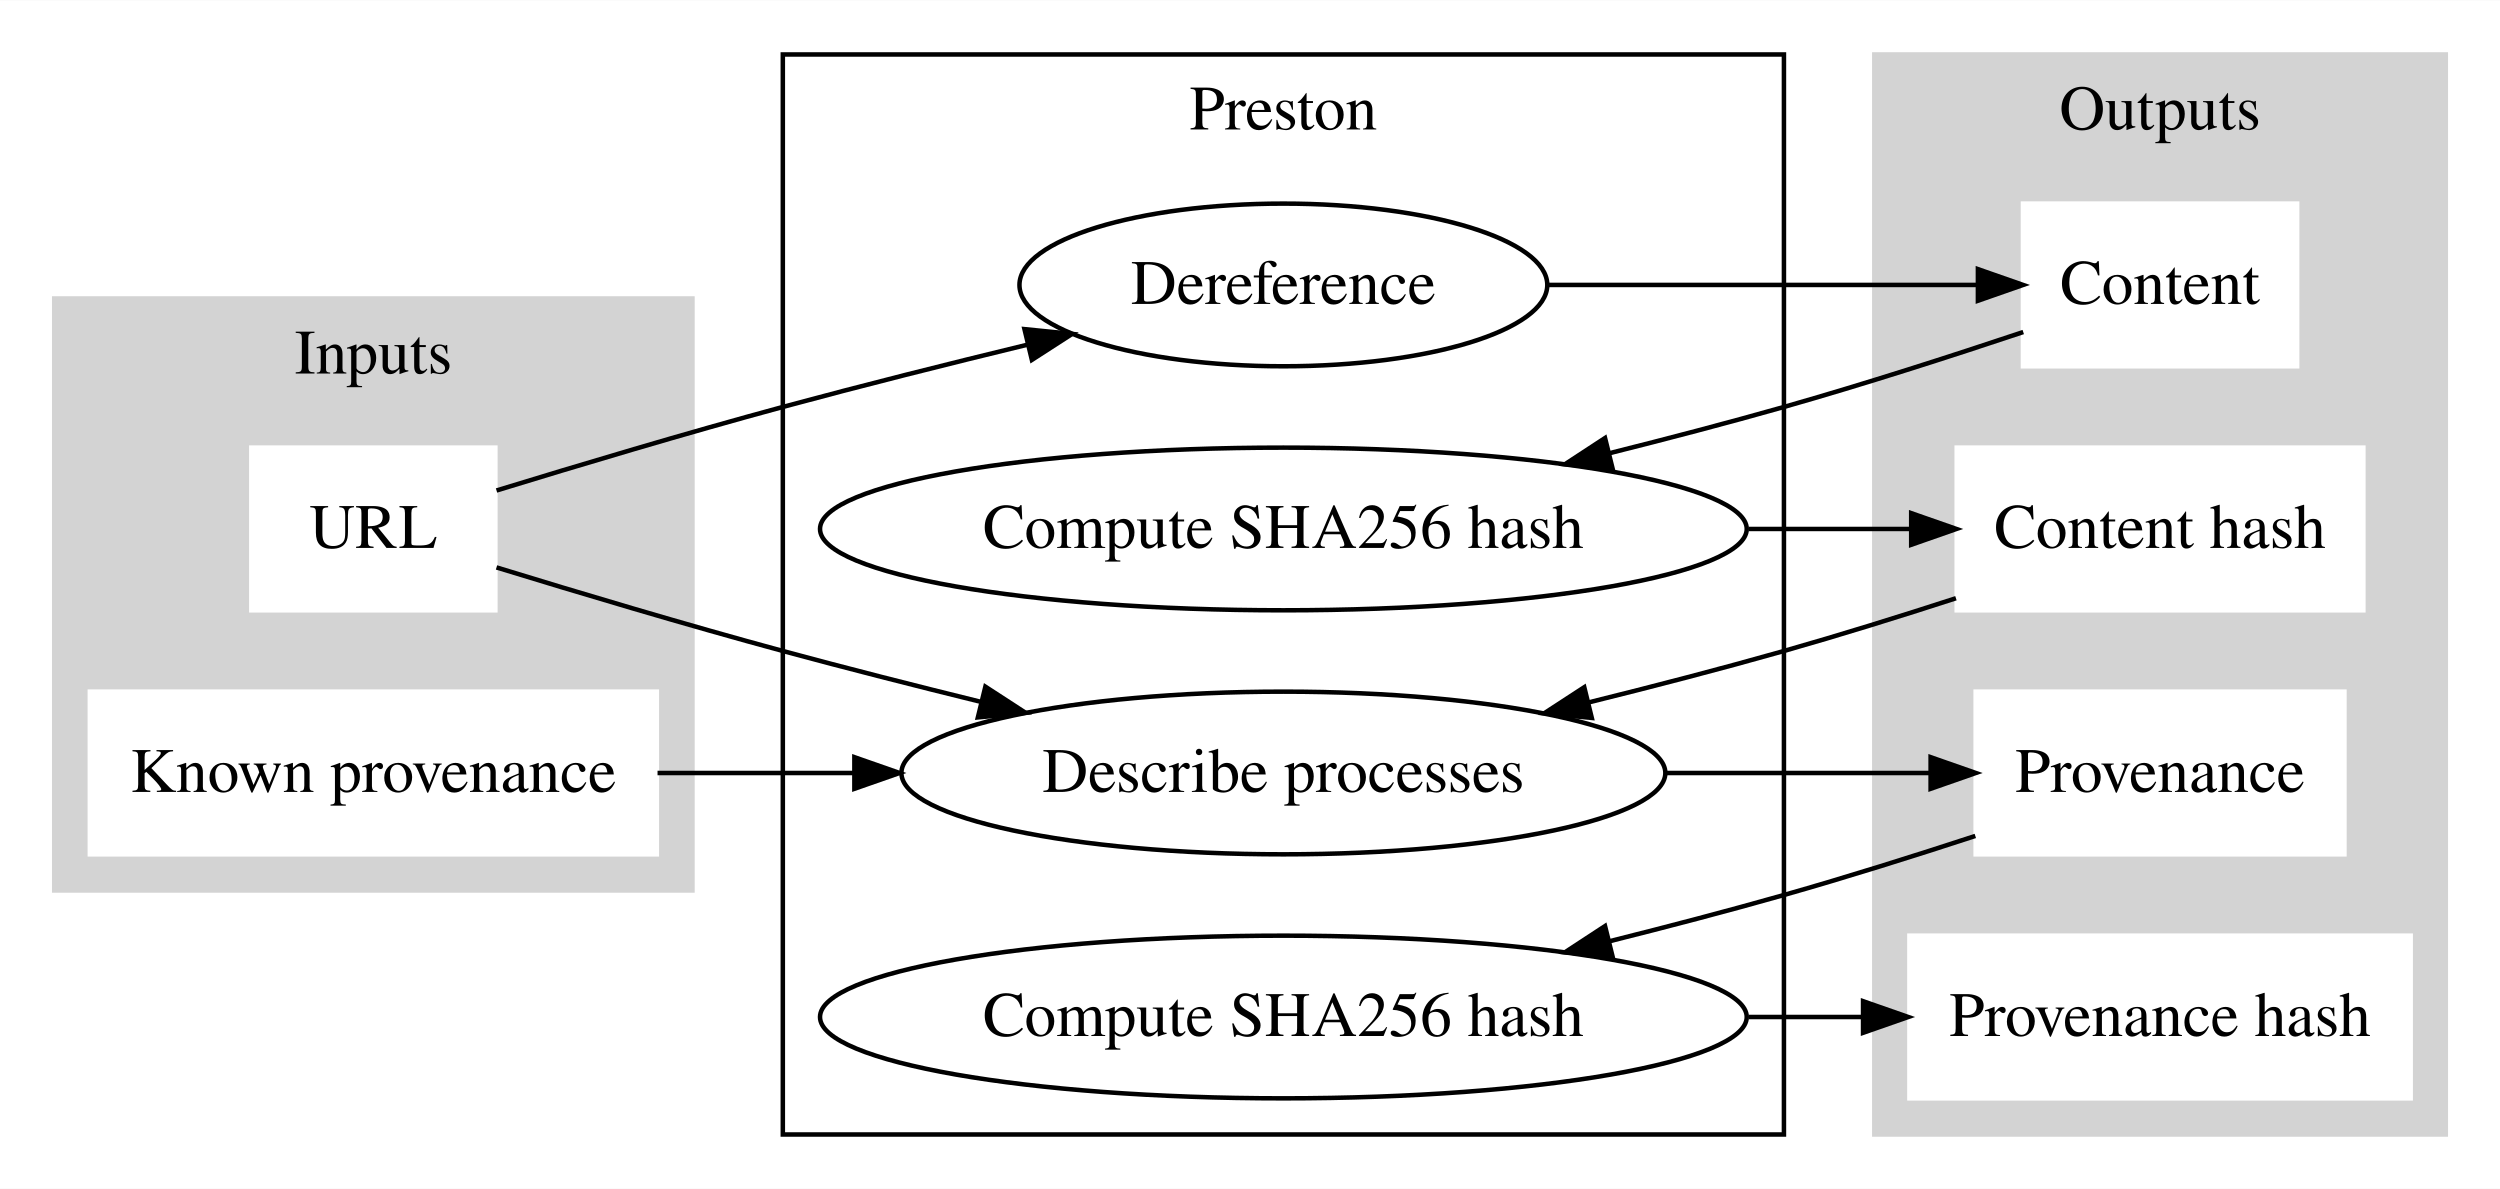
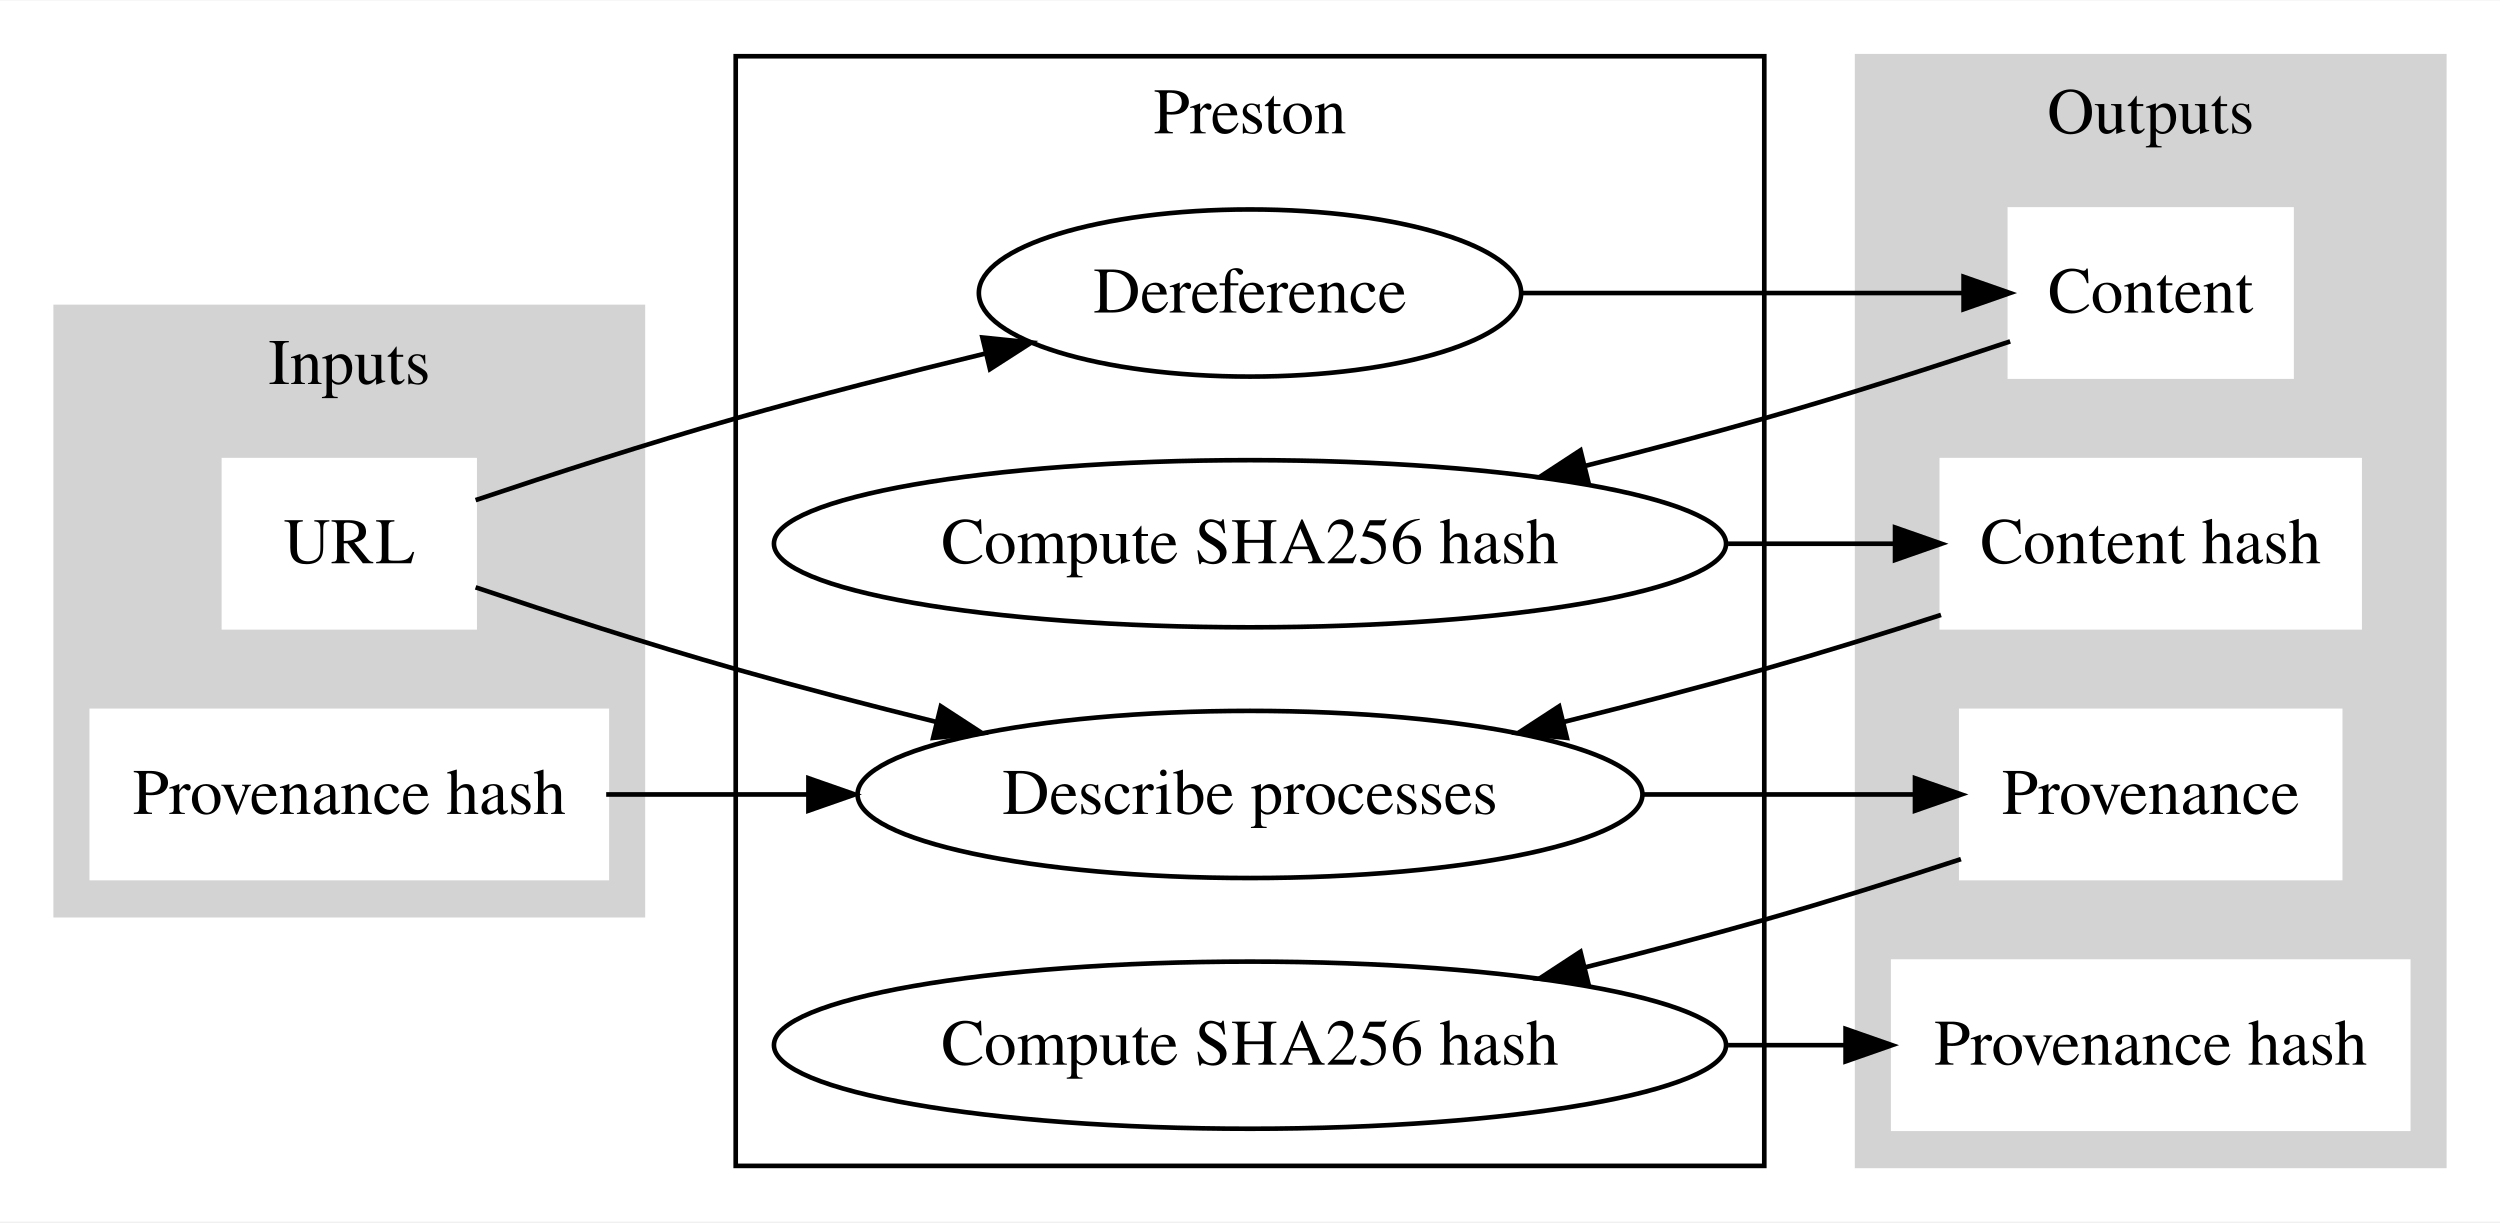
- <svg xmlns="http://www.w3.org/2000/svg" width="553pt" height="263pt" viewBox="0.00 0.00 553.23 263.00">
+ <svg xmlns="http://www.w3.org/2000/svg" width="538pt" height="263pt" viewBox="0.00 0.00 538.46 263.00">
  <g id="graph0" class="graph" transform="scale(1 1) rotate(0) translate(4 259)">
-     <polygon fill="#ffffff" stroke="transparent" points="-4,4 -4,-259 549.231,-259 549.231,4 -4,4" />
+     <polygon fill="#ffffff" stroke="transparent" points="-4,4 -4,-259 534.459,-259 534.459,4 -4,4" />
    <g id="clust1" class="cluster">
-       <polygon fill="#d3d3d3" stroke="#d3d3d3" points="8,-62 8,-193 149.232,-193 149.232,-62 8,-62" />
-       <text text-anchor="middle" x="78.616" y="-176.4" font-family="Times,serif" font-size="14.00" fill="#000000">Inputs</text>
+       <polygon fill="#d3d3d3" stroke="#d3d3d3" points="8,-62 8,-193 134.461,-193 134.461,-62 8,-62" />
+       <text text-anchor="middle" x="71.23" y="-176.4" font-family="Times,serif" font-size="14.00" fill="#000000">Inputs</text>
    </g>
    <g id="clust2" class="cluster">
-       <polygon fill="none" stroke="#000000" points="169.232,-8 169.232,-247 390.77,-247 390.77,-8 169.232,-8" />
-       <text text-anchor="middle" x="280.001" y="-230.4" font-family="Times,serif" font-size="14.00" fill="#000000">Preston</text>
+       <polygon fill="none" stroke="#000000" points="154.461,-8 154.461,-247 375.998,-247 375.998,-8 154.461,-8" />
+       <text text-anchor="middle" x="265.23" y="-230.4" font-family="Times,serif" font-size="14.00" fill="#000000">Preston</text>
    </g>
    <g id="clust3" class="cluster">
-       <polygon fill="#d3d3d3" stroke="#d3d3d3" points="410.77,-8 410.77,-247 537.231,-247 537.231,-8 410.77,-8" />
-       <text text-anchor="middle" x="474" y="-230.4" font-family="Times,serif" font-size="14.00" fill="#000000">Outputs</text>
+       <polygon fill="#d3d3d3" stroke="#d3d3d3" points="395.998,-8 395.998,-247 522.459,-247 522.459,-8 395.998,-8" />
+       <text text-anchor="middle" x="459.229" y="-230.4" font-family="Times,serif" font-size="14.00" fill="#000000">Outputs</text>
    </g>
    <g id="node1" class="node">
-       <polygon fill="#ffffff" stroke="#ffffff" points="105.616,-160 51.616,-160 51.616,-124 105.616,-124 105.616,-160" />
-       <text text-anchor="middle" x="78.616" y="-137.8" font-family="Times,serif" font-size="14.00" fill="#000000">URL</text>
+       <polygon fill="#ffffff" stroke="#ffffff" points="98.23,-160 44.23,-160 44.23,-124 98.23,-124 98.23,-160" />
+       <text text-anchor="middle" x="71.23" y="-137.8" font-family="Times,serif" font-size="14.00" fill="#000000">URL</text>
    </g>
    <g id="node3" class="node">
-       <ellipse fill="none" stroke="#000000" cx="280.001" cy="-196" rx="58.403" ry="18" />
-       <text text-anchor="middle" x="280.001" y="-191.8" font-family="Times,serif" font-size="14.00" fill="#000000">Dereference</text>
+       <ellipse fill="none" stroke="#000000" cx="265.23" cy="-196" rx="58.403" ry="18" />
+       <text text-anchor="middle" x="265.23" y="-191.8" font-family="Times,serif" font-size="14.00" fill="#000000">Dereference</text>
    </g>
    <g id="edge1" class="edge">
-       <path fill="none" stroke="#000000" d="M105.875,-150.513C123.811,-156.018 147.841,-163.21 169.232,-169 186.721,-173.734 205.865,-178.534 223.244,-182.749" />
-       <polygon fill="#000000" stroke="#000000" points="222.706,-186.219 233.248,-185.157 224.345,-179.413 222.706,-186.219" />
+       <path fill="none" stroke="#000000" d="M98.439,-151.394C114.621,-156.838 135.608,-163.653 154.461,-169 171.812,-173.922 190.844,-178.76 208.163,-182.951" />
+       <polygon fill="#000000" stroke="#000000" points="207.596,-186.415 218.136,-185.34 209.226,-179.607 207.596,-186.415" />
    </g>
    <g id="node4" class="node">
-       <ellipse fill="none" stroke="#000000" cx="280.001" cy="-88" rx="84.528" ry="18" />
-       <text text-anchor="middle" x="280.001" y="-83.8" font-family="Times,serif" font-size="14.00" fill="#000000">Describe processes</text>
+       <ellipse fill="none" stroke="#000000" cx="265.23" cy="-88" rx="84.528" ry="18" />
+       <text text-anchor="middle" x="265.23" y="-83.8" font-family="Times,serif" font-size="14.00" fill="#000000">Describe processes</text>
    </g>
    <g id="edge5" class="edge">
-       <path fill="none" stroke="#000000" d="M105.875,-133.487C123.811,-127.982 147.841,-120.79 169.232,-115 183.359,-111.176 198.565,-107.309 213.049,-103.743" />
-       <polygon fill="#000000" stroke="#000000" points="214.056,-107.1 222.94,-101.326 212.394,-100.3 214.056,-107.1" />
+       <path fill="none" stroke="#000000" d="M98.439,-132.606C114.621,-127.162 135.608,-120.347 154.461,-115 168.386,-111.05 183.393,-107.154 197.729,-103.603" />
+       <polygon fill="#000000" stroke="#000000" points="198.645,-106.982 207.525,-101.203 196.979,-100.183 198.645,-106.982" />
    </g>
    <g id="node2" class="node">
-       <polygon fill="#ffffff" stroke="#ffffff" points="141.349,-106 15.884,-106 15.884,-70 141.349,-70 141.349,-106" />
-       <text text-anchor="middle" x="78.616" y="-83.8" font-family="Times,serif" font-size="14.00" fill="#000000">Known provenance</text>
+       <polygon fill="#ffffff" stroke="#ffffff" points="126.692,-106 15.769,-106 15.769,-70 126.692,-70 126.692,-106" />
+       <text text-anchor="middle" x="71.23" y="-83.8" font-family="Times,serif" font-size="14.00" fill="#000000">Provenance hash</text>
    </g>
    <g id="edge6" class="edge">
-       <path fill="none" stroke="#000000" d="M141.507,-88C155.291,-88 170.181,-88 184.91,-88" />
-       <polygon fill="#000000" stroke="#000000" points="185.066,-91.5 195.066,-88 185.066,-84.5 185.066,-91.5" />
+       <path fill="none" stroke="#000000" d="M126.563,-88C140.121,-88 155.021,-88 169.869,-88" />
+       <polygon fill="#000000" stroke="#000000" points="170.123,-91.5 180.123,-88 170.123,-84.5 170.123,-91.5" />
    </g>
    <g id="node7" class="node">
-       <polygon fill="#ffffff" stroke="#ffffff" points="504.334,-214 443.667,-214 443.667,-178 504.334,-178 504.334,-214" />
-       <text text-anchor="middle" x="474" y="-191.8" font-family="Times,serif" font-size="14.00" fill="#000000">Content</text>
+       <polygon fill="#ffffff" stroke="#ffffff" points="489.562,-214 428.896,-214 428.896,-178 489.562,-178 489.562,-214" />
+       <text text-anchor="middle" x="459.229" y="-191.8" font-family="Times,serif" font-size="14.00" fill="#000000">Content</text>
    </g>
    <g id="edge2" class="edge">
-       <path fill="none" stroke="#000000" d="M338.207,-196C368.985,-196 406.003,-196 433.609,-196" />
-       <polygon fill="#000000" stroke="#000000" points="433.696,-199.5 443.696,-196 433.696,-192.5 433.696,-199.5" />
+       <path fill="none" stroke="#000000" d="M323.436,-196C354.214,-196 391.231,-196 418.838,-196" />
+       <polygon fill="#000000" stroke="#000000" points="418.925,-199.5 428.925,-196 418.925,-192.5 418.925,-199.5" />
    </g>
    <g id="node9" class="node">
-       <polygon fill="#ffffff" stroke="#ffffff" points="514.802,-106 433.198,-106 433.198,-70 514.802,-70 514.802,-106" />
-       <text text-anchor="middle" x="474" y="-83.8" font-family="Times,serif" font-size="14.00" fill="#000000">Provenance</text>
+       <polygon fill="#ffffff" stroke="#ffffff" points="500.031,-106 418.427,-106 418.427,-70 500.031,-70 500.031,-106" />
+       <text text-anchor="middle" x="459.229" y="-83.8" font-family="Times,serif" font-size="14.00" fill="#000000">Provenance</text>
    </g>
    <g id="edge8" class="edge">
-       <path fill="none" stroke="#000000" d="M364.81,-88C384.668,-88 405.219,-88 423.062,-88" />
-       <polygon fill="#000000" stroke="#000000" points="423.23,-91.5 433.229,-88 423.229,-84.5 423.23,-91.5" />
+       <path fill="none" stroke="#000000" d="M350.038,-88C369.897,-88 390.448,-88 408.291,-88" />
+       <polygon fill="#000000" stroke="#000000" points="408.458,-91.5 418.458,-88 408.458,-84.5 408.458,-91.5" />
    </g>
    <g id="node5" class="node">
-       <ellipse fill="none" stroke="#000000" cx="280.001" cy="-142" rx="102.538" ry="18" />
-       <text text-anchor="middle" x="280.001" y="-137.8" font-family="Times,serif" font-size="14.00" fill="#000000">Compute SHA256 hash</text>
+       <ellipse fill="none" stroke="#000000" cx="265.23" cy="-142" rx="102.538" ry="18" />
+       <text text-anchor="middle" x="265.23" y="-137.8" font-family="Times,serif" font-size="14.00" fill="#000000">Compute SHA256 hash</text>
    </g>
    <g id="node8" class="node">
-       <polygon fill="#ffffff" stroke="#ffffff" points="518.993,-160 429.007,-160 429.007,-124 518.993,-124 518.993,-160" />
-       <text text-anchor="middle" x="474" y="-137.8" font-family="Times,serif" font-size="14.00" fill="#000000">Content hash</text>
+       <polygon fill="#ffffff" stroke="#ffffff" points="504.222,-160 414.236,-160 414.236,-124 504.222,-124 504.222,-160" />
+       <text text-anchor="middle" x="459.229" y="-137.8" font-family="Times,serif" font-size="14.00" fill="#000000">Content hash</text>
    </g>
    <g id="edge4" class="edge">
-       <path fill="none" stroke="#000000" d="M382.965,-142C395.324,-142 407.553,-142 418.847,-142" />
-       <polygon fill="#000000" stroke="#000000" points="418.932,-145.5 428.932,-142 418.932,-138.5 418.932,-145.5" />
+       <path fill="none" stroke="#000000" d="M368.194,-142C380.553,-142 392.782,-142 404.075,-142" />
+       <polygon fill="#000000" stroke="#000000" points="404.16,-145.5 414.16,-142 404.16,-138.5 404.16,-145.5" />
    </g>
    <g id="node6" class="node">
-       <ellipse fill="none" stroke="#000000" cx="280.001" cy="-34" rx="102.538" ry="18" />
-       <text text-anchor="middle" x="280.001" y="-29.8" font-family="Times,serif" font-size="14.00" fill="#000000">Compute SHA256 hash</text>
+       <ellipse fill="none" stroke="#000000" cx="265.23" cy="-34" rx="102.538" ry="18" />
+       <text text-anchor="middle" x="265.23" y="-29.8" font-family="Times,serif" font-size="14.00" fill="#000000">Compute SHA256 hash</text>
    </g>
    <g id="node10" class="node">
-       <polygon fill="#ffffff" stroke="#ffffff" points="529.462,-52 418.538,-52 418.538,-16 529.462,-16 529.462,-52" />
-       <text text-anchor="middle" x="474" y="-29.8" font-family="Times,serif" font-size="14.00" fill="#000000">Provenance hash</text>
+       <polygon fill="#ffffff" stroke="#ffffff" points="514.691,-52 403.767,-52 403.767,-16 514.691,-16 514.691,-52" />
+       <text text-anchor="middle" x="459.229" y="-29.8" font-family="Times,serif" font-size="14.00" fill="#000000">Provenance hash</text>
    </g>
    <g id="edge10" class="edge">
-       <path fill="none" stroke="#000000" d="M382.965,-34C391.51,-34 399.992,-34 408.146,-34" />
-       <polygon fill="#000000" stroke="#000000" points="408.279,-37.5 418.279,-34 408.279,-30.5 408.279,-37.5" />
+       <path fill="none" stroke="#000000" d="M368.194,-34C376.738,-34 385.221,-34 393.375,-34" />
+       <polygon fill="#000000" stroke="#000000" points="393.507,-37.5 403.507,-34 393.507,-30.5 393.507,-37.5" />
    </g>
    <g id="edge3" class="edge">
-       <path fill="none" stroke="#000000" d="M443.728,-185.578C428.014,-180.322 408.453,-174.016 390.77,-169 378.327,-165.47 365.019,-161.984 352.099,-158.748" />
-       <polygon fill="#000000" stroke="#000000" points="352.863,-155.331 342.315,-156.326 351.181,-162.126 352.863,-155.331" />
+       <path fill="none" stroke="#000000" d="M428.956,-185.578C413.243,-180.322 393.682,-174.016 375.998,-169 363.555,-165.47 350.248,-161.984 337.327,-158.748" />
+       <polygon fill="#000000" stroke="#000000" points="338.091,-155.331 327.543,-156.326 336.409,-162.126 338.091,-155.331" />
    </g>
    <g id="edge7" class="edge">
-       <path fill="none" stroke="#000000" d="M428.832,-126.67C416.541,-122.684 403.192,-118.524 390.77,-115 376.845,-111.05 361.837,-107.154 347.502,-103.603" />
-       <polygon fill="#000000" stroke="#000000" points="348.251,-100.183 337.706,-101.203 346.586,-106.982 348.251,-100.183" />
+       <path fill="none" stroke="#000000" d="M414.06,-126.67C401.769,-122.684 388.421,-118.524 375.998,-115 362.074,-111.05 347.066,-107.154 332.73,-103.603" />
+       <polygon fill="#000000" stroke="#000000" points="333.48,-100.183 322.934,-101.203 331.814,-106.982 333.48,-100.183" />
    </g>
    <g id="edge9" class="edge">
-       <path fill="none" stroke="#000000" d="M433.122,-74.068C419.695,-69.672 404.654,-64.938 390.77,-61 378.327,-57.471 365.019,-53.984 352.099,-50.748" />
-       <polygon fill="#000000" stroke="#000000" points="352.863,-47.331 342.315,-48.326 351.181,-54.126 352.863,-47.331" />
+       <path fill="none" stroke="#000000" d="M418.351,-74.068C404.923,-69.672 389.882,-64.938 375.998,-61 363.555,-57.471 350.248,-53.984 337.327,-50.748" />
+       <polygon fill="#000000" stroke="#000000" points="338.091,-47.331 327.543,-48.326 336.409,-54.126 338.091,-47.331" />
    </g>
  </g>
</svg>
